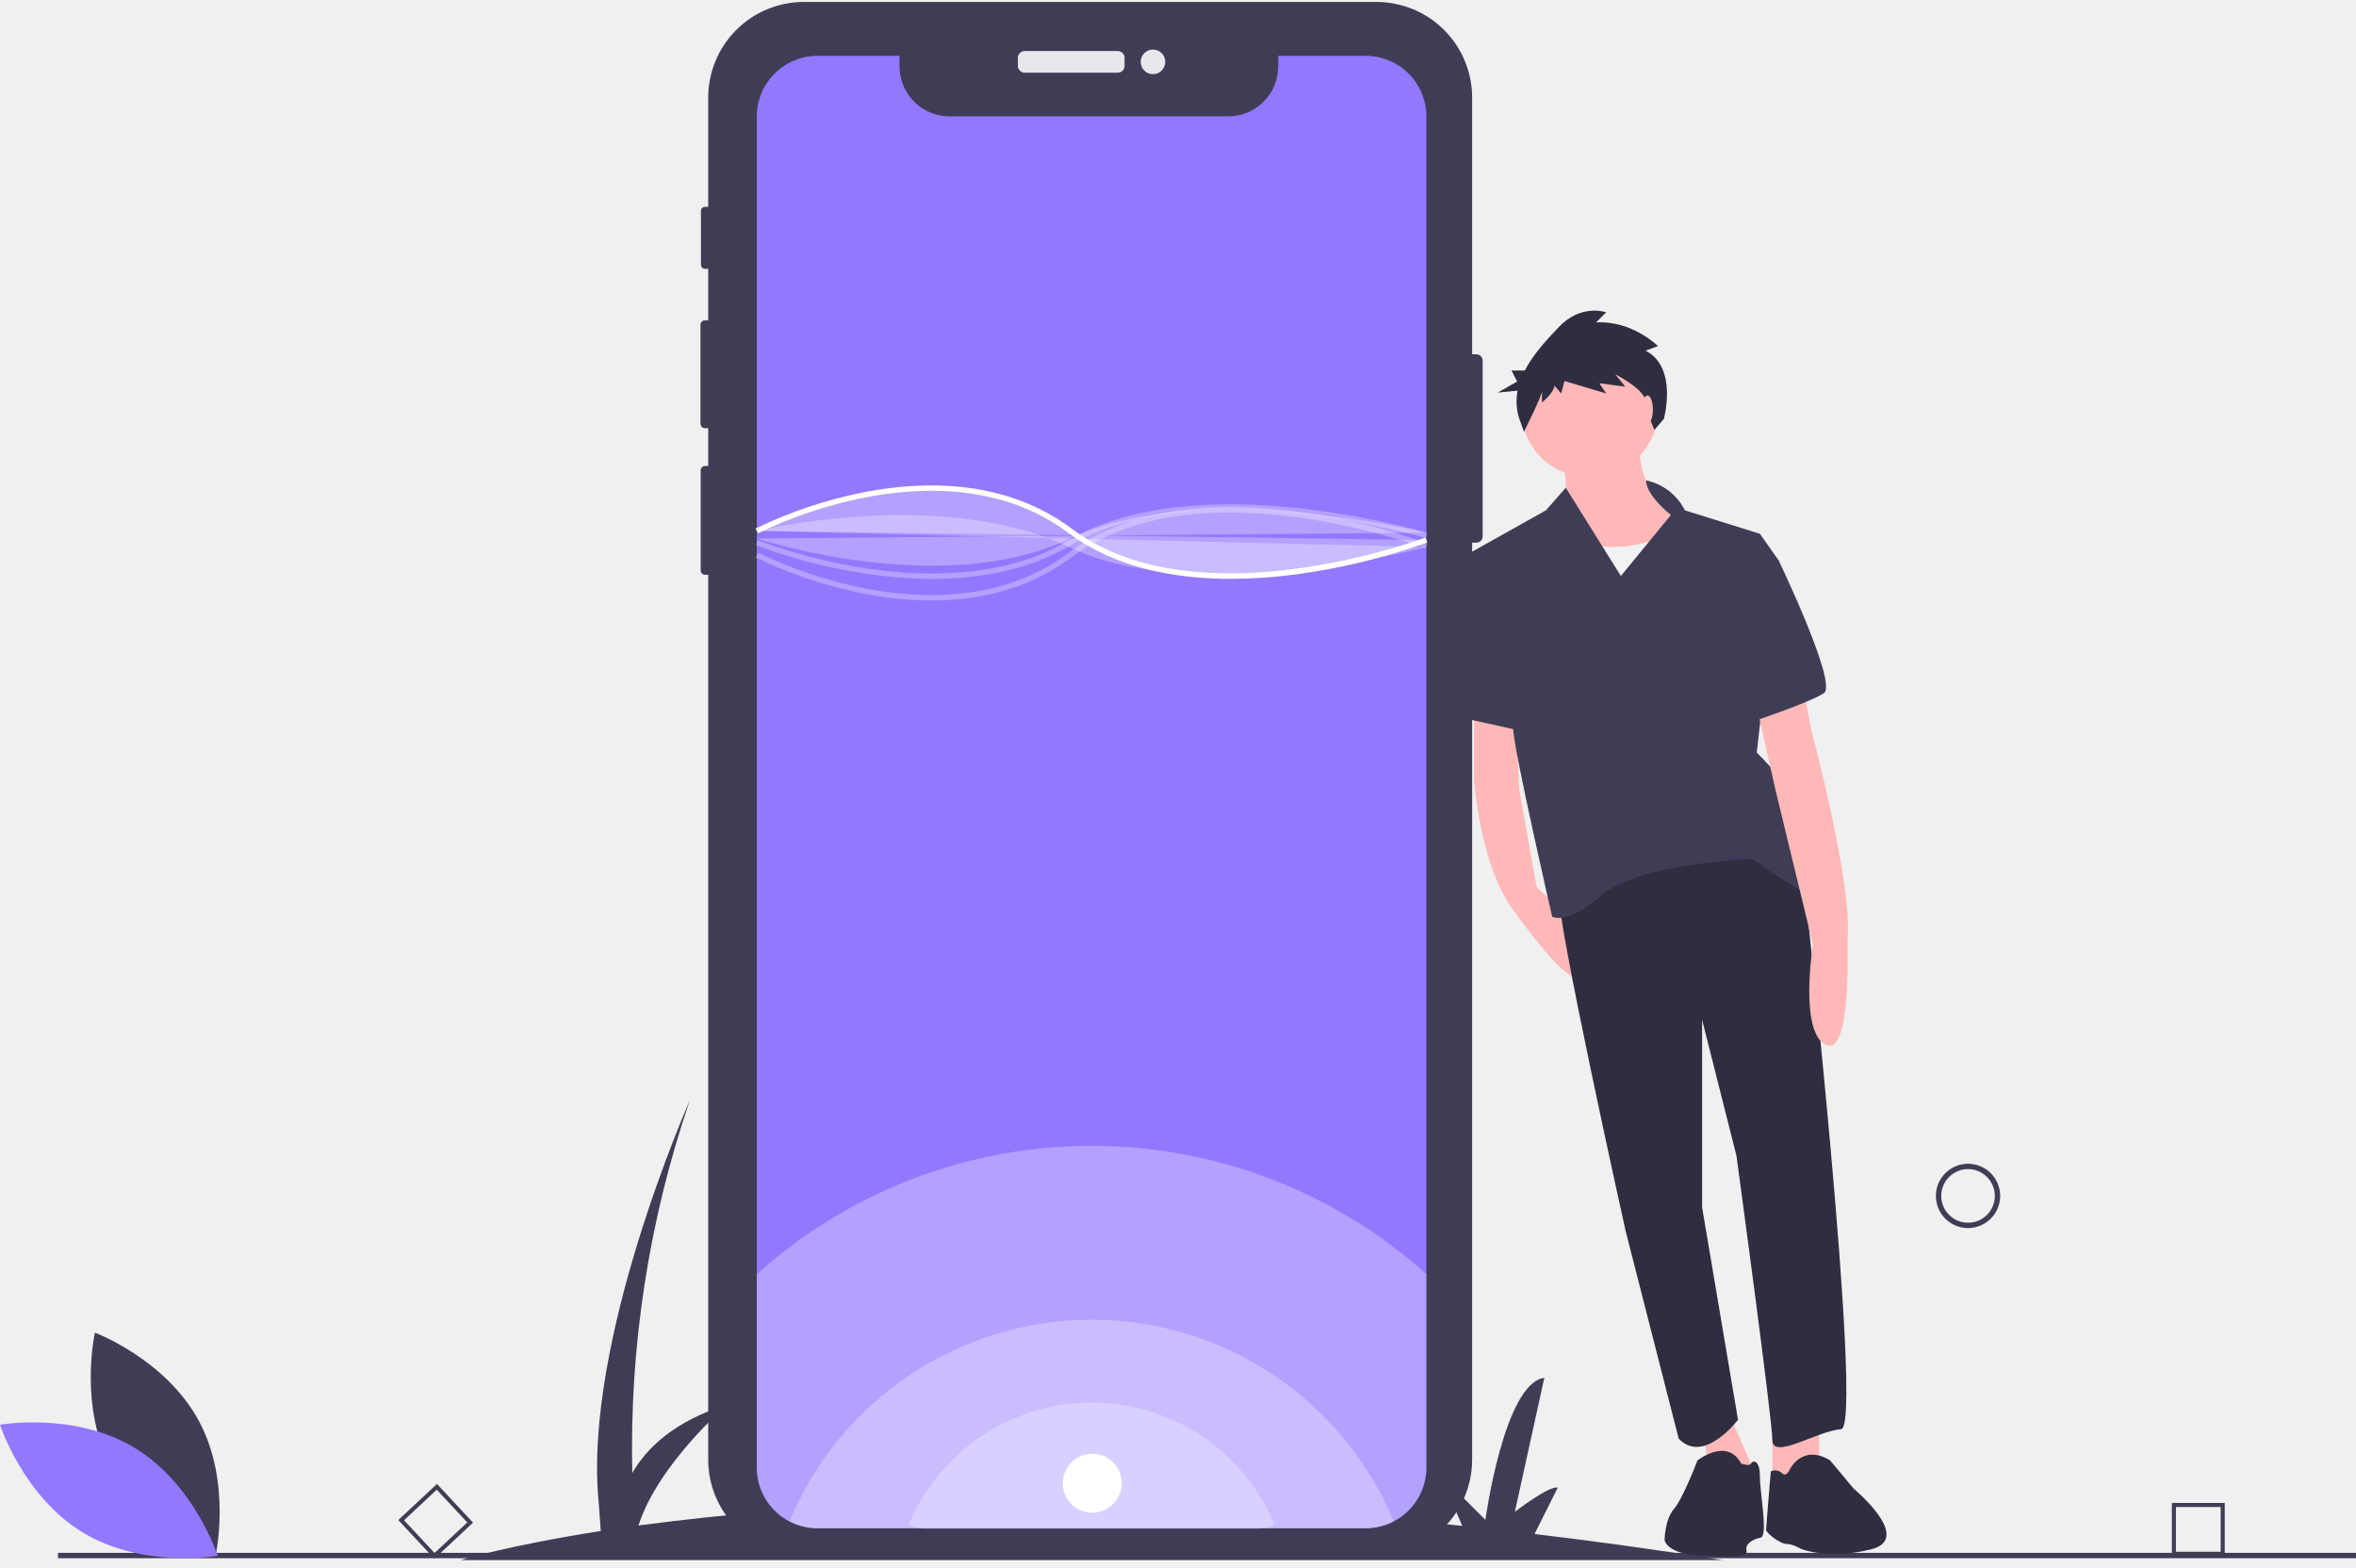
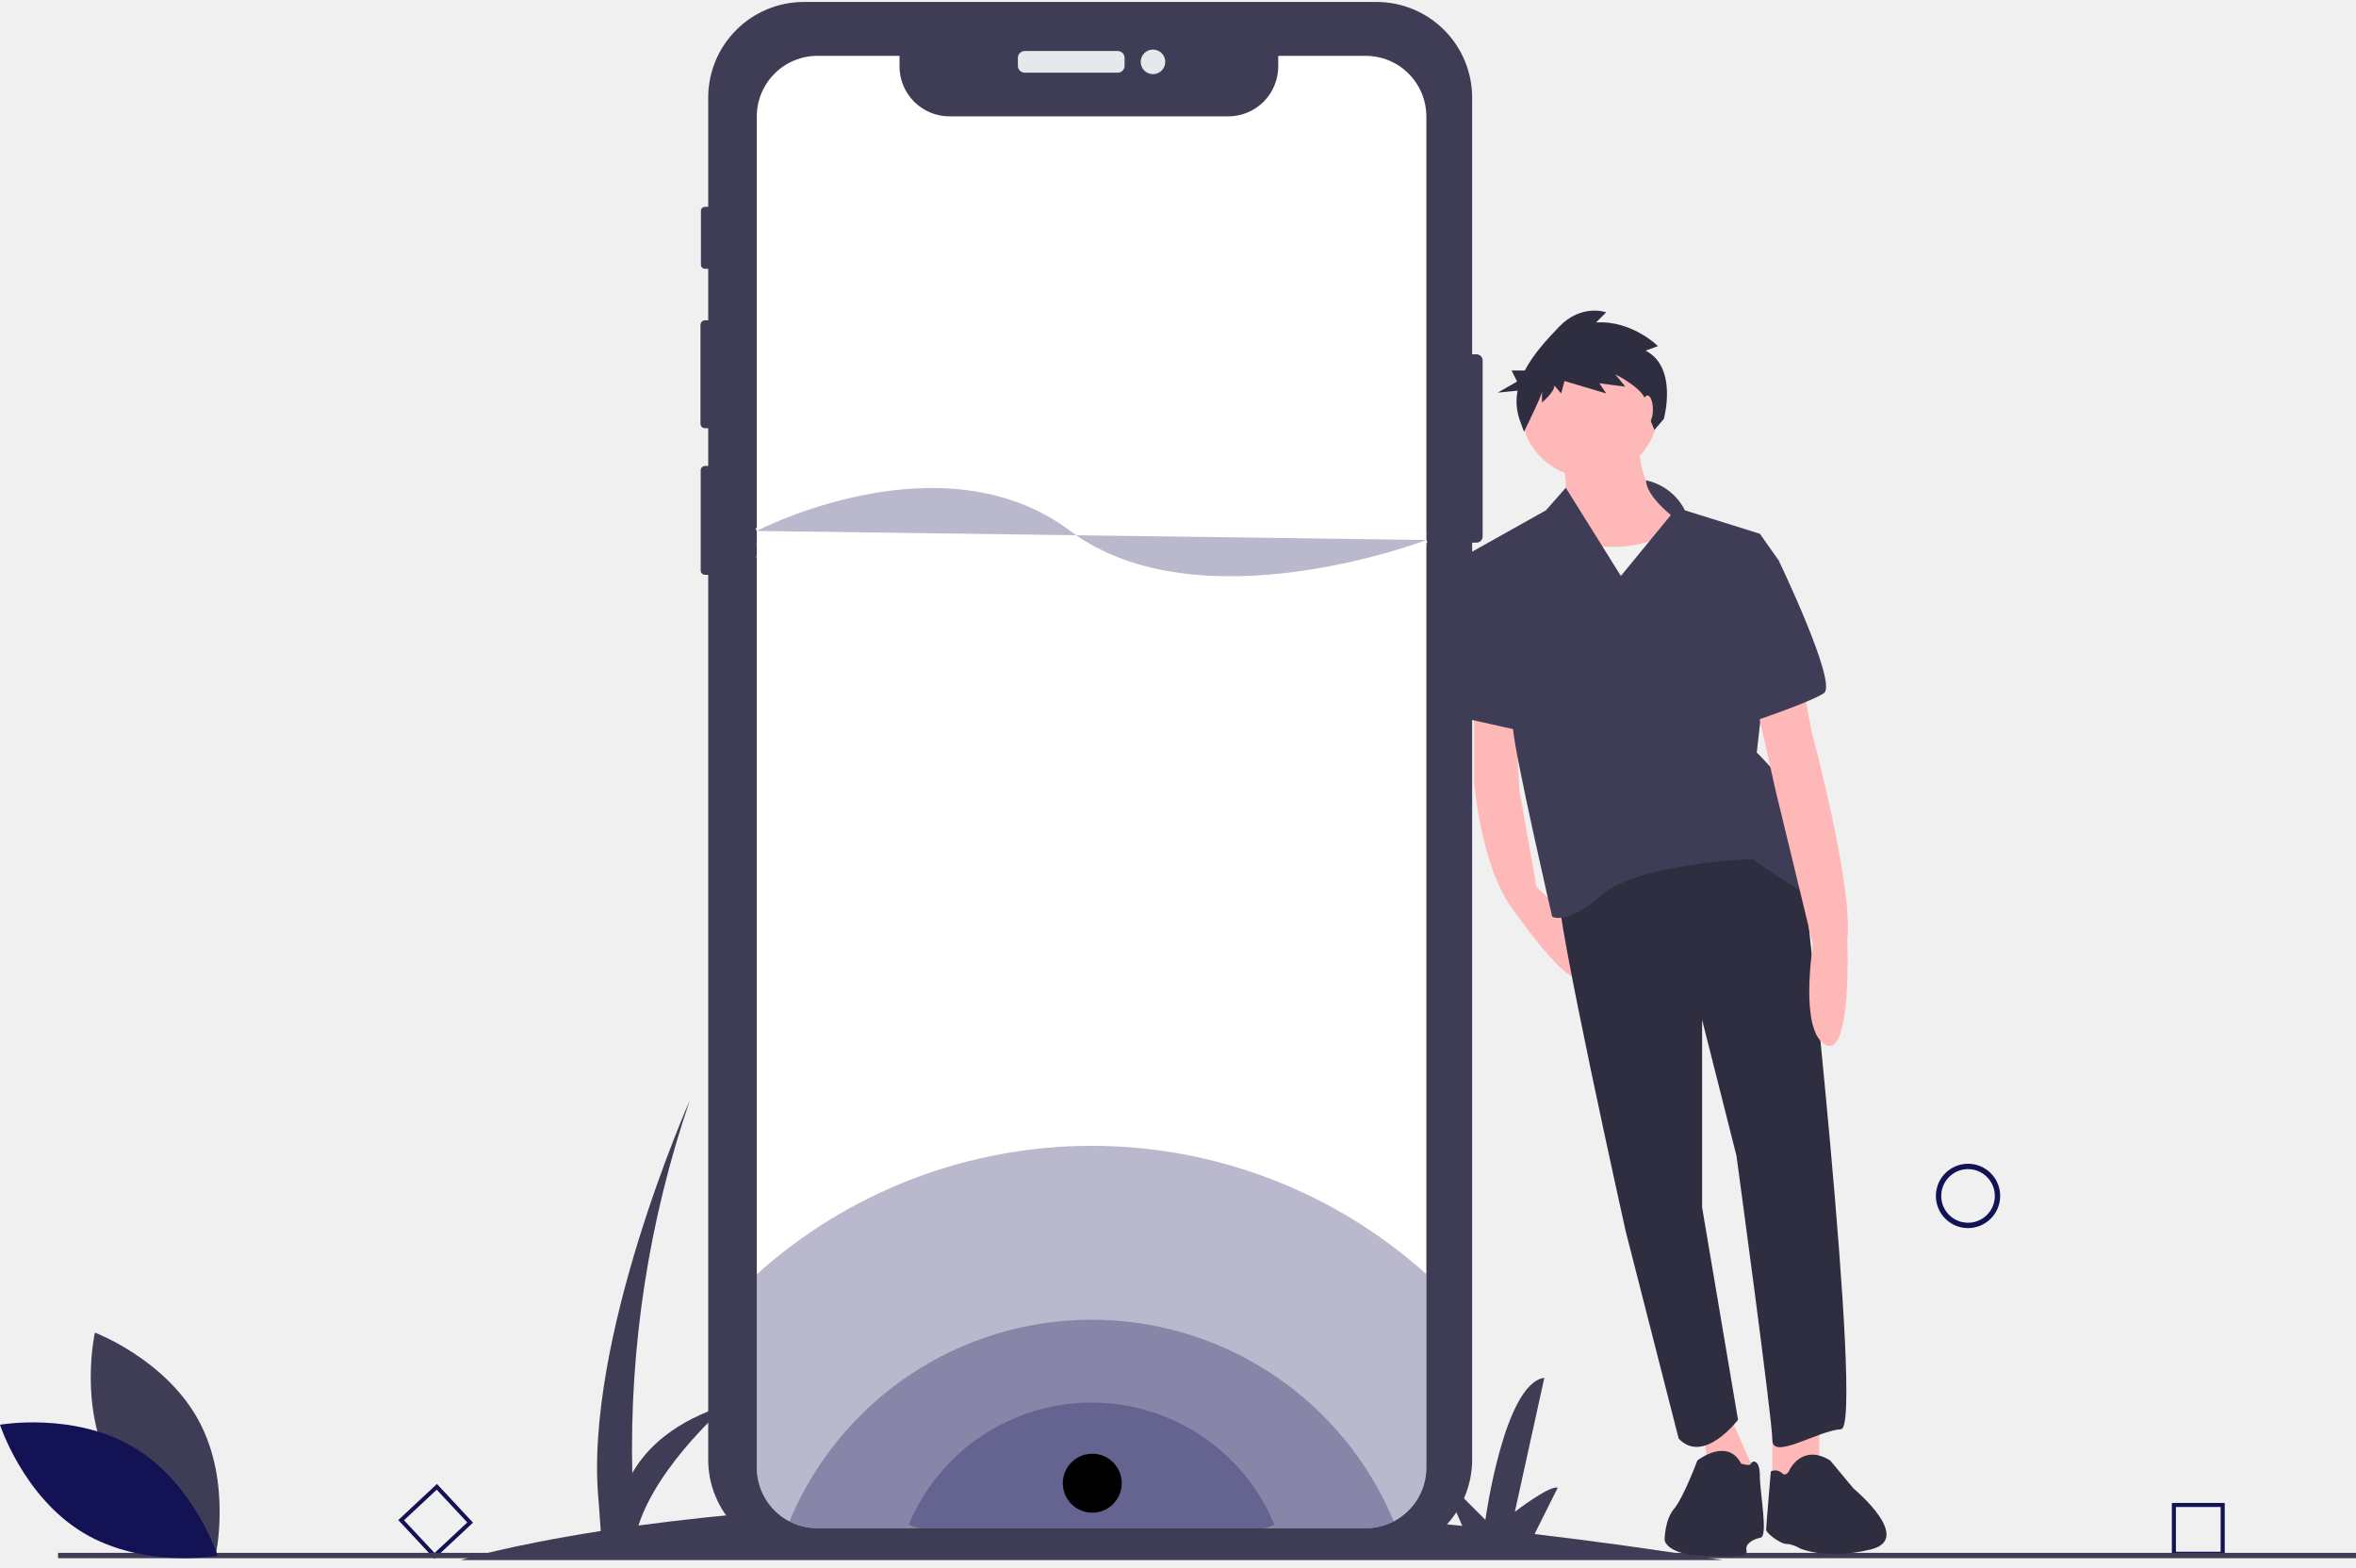
<svg xmlns="http://www.w3.org/2000/svg" width="284" height="189" viewBox="0 0 284 189" fill="none">
-   <g clip-path="url(#clip0_50_743)">
-     <path d="M207.631 188.073C199.779 186.843 192.229 185.797 184.982 184.934L187.772 179.349C186.804 179.026 182.606 182.257 182.606 182.257L186.158 166.102C181.314 166.748 179.054 183.226 179.054 183.226L173.564 177.734L176.267 183.952C154.089 181.621 134.951 180.893 118.864 181.06L121.253 176.28C120.284 175.956 116.086 179.187 116.086 179.187L119.638 163.032C114.795 163.679 112.534 180.157 112.534 180.157L107.045 174.664L109.907 181.251C98.887 181.571 87.891 182.457 76.963 183.905C79.346 176.475 87.67 169.333 87.67 169.333C81.27 171.325 77.94 174.571 76.217 177.58C75.868 162.315 78.215 147.109 83.149 132.661C83.149 132.661 70.233 161.74 72.17 181.126L72.416 184.57C61.179 186.324 55.541 188.073 55.541 188.073H207.631Z" fill="#3F3D56" />
-     <path d="M237.234 148.052C236.467 148.052 235.718 147.825 235.081 147.399C234.444 146.973 233.947 146.367 233.654 145.659C233.36 144.95 233.284 144.17 233.433 143.418C233.583 142.666 233.952 141.975 234.494 141.433C235.036 140.891 235.726 140.522 236.478 140.372C237.229 140.222 238.008 140.299 238.716 140.593C239.425 140.886 240.03 141.383 240.455 142.021C240.881 142.658 241.109 143.408 241.109 144.175C241.107 145.203 240.699 146.188 239.972 146.915C239.246 147.642 238.261 148.051 237.234 148.052ZM237.234 140.944C236.595 140.944 235.971 141.133 235.44 141.488C234.909 141.843 234.495 142.348 234.25 142.938C234.006 143.529 233.942 144.178 234.067 144.805C234.191 145.432 234.499 146.008 234.95 146.459C235.402 146.911 235.977 147.219 236.604 147.344C237.23 147.468 237.879 147.404 238.469 147.16C239.059 146.915 239.564 146.501 239.918 145.97C240.273 145.439 240.463 144.814 240.463 144.175C240.462 143.318 240.121 142.497 239.516 141.891C238.91 141.285 238.09 140.945 237.234 140.944Z" fill="#3F3D56" />
-     <path d="M268.177 187.564H261.803V181.186H268.177V187.564ZM262.293 187.073H267.687V181.676H262.293V187.073Z" fill="#3F3D56" />
-     <path d="M52.358 187.913L48.01 183.249L52.672 178.898L57.02 183.562L52.358 187.913ZM48.703 183.273L52.382 187.22L56.327 183.538L52.648 179.592L48.703 183.273Z" fill="#3F3D56" />
+   <g clip-path="url(#clip0_412_2720)">
+     <path d="M207.632 188.073C199.78 186.843 192.23 185.797 184.982 184.934L187.773 179.349C186.804 179.026 182.606 182.257 182.606 182.257L186.158 166.102C181.315 166.748 179.054 183.226 179.054 183.226L173.565 177.734L176.267 183.952C154.089 181.621 134.952 180.893 118.865 181.06L121.253 176.28C120.285 175.957 116.087 179.188 116.087 179.188L119.639 163.032C114.795 163.679 112.535 180.157 112.535 180.157L107.045 174.664L109.907 181.251C98.888 181.571 87.892 182.457 76.963 183.905C79.347 176.475 87.671 169.333 87.671 169.333C81.27 171.325 77.941 174.571 76.217 177.58C75.869 162.315 78.216 147.109 83.15 132.661C83.15 132.661 70.234 161.74 72.171 181.126L72.417 184.57C61.18 186.324 55.541 188.073 55.541 188.073H207.632Z" fill="#3F3D56" />
+     <path d="M237.233 148.052C236.467 148.052 235.718 147.825 235.081 147.399C234.443 146.973 233.947 146.367 233.653 145.659C233.36 144.95 233.283 144.171 233.433 143.418C233.582 142.666 233.951 141.975 234.493 141.433C235.035 140.891 235.726 140.522 236.477 140.372C237.229 140.223 238.008 140.299 238.716 140.593C239.424 140.886 240.029 141.383 240.455 142.021C240.881 142.658 241.108 143.408 241.108 144.175C241.107 145.203 240.698 146.188 239.972 146.915C239.246 147.642 238.261 148.051 237.233 148.052ZM237.233 140.944C236.595 140.944 235.97 141.133 235.439 141.488C234.908 141.843 234.494 142.348 234.25 142.938C234.006 143.529 233.942 144.178 234.066 144.805C234.191 145.432 234.498 146.008 234.95 146.46C235.402 146.911 235.977 147.219 236.603 147.344C237.23 147.468 237.879 147.404 238.469 147.16C239.059 146.915 239.563 146.501 239.918 145.97C240.273 145.439 240.462 144.814 240.462 144.175C240.462 143.318 240.121 142.497 239.516 141.891C238.91 141.285 238.089 140.945 237.233 140.944Z" fill="#131254" />
+     <path d="M268.177 187.564H261.803V181.186H268.177V187.564ZM262.293 187.073H267.687V181.676H262.293V187.073Z" fill="#131254" />
+     <path d="M52.358 187.913L48.01 183.249L52.671 178.898L57.019 183.563L52.358 187.913ZM48.703 183.273L52.382 187.22L56.326 183.538L52.647 179.592L48.703 183.273Z" fill="#131254" />
    <path d="M284 187.204H6.998V187.85H284V187.204Z" fill="#3F3D56" />
-     <path d="M178.723 43.455V64.677C178.722 64.873 178.644 65.061 178.506 65.199C178.367 65.338 178.179 65.416 177.983 65.417H177.457V175.966C177.457 179.025 176.242 181.959 174.08 184.122C171.919 186.285 168.987 187.501 165.929 187.501H96.894C95.38 187.501 93.882 187.202 92.483 186.622C91.085 186.043 89.814 185.193 88.744 184.122C87.674 183.051 86.825 181.779 86.246 180.38C85.667 178.98 85.369 177.481 85.369 175.966V69.294H84.988C84.85 69.294 84.718 69.24 84.619 69.142C84.521 69.044 84.466 68.912 84.465 68.774V56.696C84.465 56.627 84.479 56.559 84.505 56.496C84.531 56.432 84.57 56.375 84.618 56.326C84.667 56.277 84.725 56.239 84.788 56.212C84.852 56.186 84.92 56.173 84.988 56.173H85.369V51.623H84.985C84.84 51.623 84.701 51.565 84.599 51.462C84.496 51.359 84.439 51.219 84.439 51.074V39.161C84.44 39.017 84.497 38.878 84.6 38.776C84.702 38.673 84.841 38.616 84.985 38.615H85.369V32.405H84.979C84.915 32.405 84.852 32.393 84.793 32.369C84.734 32.344 84.681 32.309 84.636 32.264C84.591 32.219 84.555 32.165 84.531 32.106C84.507 32.047 84.494 31.984 84.494 31.921V25.42C84.494 25.291 84.545 25.167 84.636 25.076C84.727 24.984 84.85 24.933 84.979 24.932H85.369V11.769C85.37 8.711 86.584 5.778 88.745 3.615C90.906 1.452 93.838 0.237 96.894 0.237H165.929C168.986 0.237 171.918 1.452 174.08 3.615C176.241 5.777 177.456 8.71 177.457 11.769V42.715H177.983C178.179 42.716 178.367 42.794 178.506 42.933C178.644 43.072 178.722 43.259 178.723 43.455Z" fill="#3F3D56" />
+     <path d="M178.723 43.455V64.677C178.722 64.873 178.644 65.061 178.506 65.199C178.367 65.338 178.179 65.416 177.983 65.417H177.457V175.966C177.457 179.025 176.242 181.959 174.08 184.122C171.919 186.285 168.987 187.501 165.929 187.501H96.894C95.38 187.501 93.882 187.202 92.483 186.622C91.085 186.043 89.814 185.193 88.744 184.122C87.674 183.051 86.825 181.779 86.246 180.38C85.667 178.98 85.369 177.481 85.369 175.966V69.294H84.988C84.85 69.294 84.718 69.239 84.619 69.142C84.521 69.044 84.466 68.912 84.465 68.774V56.696C84.465 56.627 84.479 56.559 84.505 56.496C84.531 56.432 84.57 56.375 84.618 56.326C84.667 56.277 84.725 56.239 84.788 56.212C84.852 56.186 84.92 56.173 84.988 56.173H85.369V51.623H84.985C84.84 51.623 84.701 51.565 84.599 51.462C84.496 51.359 84.439 51.219 84.439 51.074V39.161C84.44 39.017 84.497 38.878 84.6 38.776C84.702 38.673 84.841 38.616 84.985 38.615H85.369V32.405H84.979C84.915 32.405 84.852 32.393 84.793 32.369C84.734 32.344 84.681 32.309 84.636 32.264C84.591 32.218 84.555 32.165 84.531 32.106C84.507 32.047 84.494 31.984 84.494 31.921V25.42C84.494 25.291 84.545 25.167 84.636 25.076C84.727 24.984 84.85 24.933 84.979 24.932H85.369V11.769C85.37 8.71 86.584 5.777 88.745 3.615C90.906 1.452 93.838 0.237 96.894 0.237H165.929C168.986 0.237 171.918 1.452 174.08 3.615C176.241 5.777 177.456 8.71 177.457 11.769V42.715H177.983C178.179 42.716 178.367 42.794 178.506 42.933C178.644 43.071 178.722 43.259 178.723 43.455Z" fill="#3F3D56" />
    <path d="M134.738 6.152H123.52C123.067 6.152 122.699 6.52 122.699 6.974V7.944C122.699 8.397 123.067 8.765 123.52 8.765H134.738C135.191 8.765 135.559 8.397 135.559 7.944V6.974C135.559 6.52 135.191 6.152 134.738 6.152Z" fill="#E6E8EC" />
-     <path d="M138.984 8.941C139.802 8.941 140.465 8.277 140.465 7.459C140.465 6.64 139.802 5.977 138.984 5.977C138.166 5.977 137.503 6.64 137.503 7.459C137.503 8.277 138.166 8.941 138.984 8.941Z" fill="#E6E8EC" />
-     <path d="M171.937 14.05V176.923C171.938 177.982 171.709 179.028 171.265 179.989C170.821 180.951 170.173 181.804 169.367 182.49C168.044 183.618 166.362 184.238 164.623 184.238H98.54C97.364 184.239 96.205 183.957 95.162 183.414C94.917 183.288 94.68 183.148 94.451 182.994C93.458 182.323 92.645 181.419 92.082 180.36C91.52 179.302 91.226 178.121 91.226 176.923V14.05C91.225 13.089 91.415 12.137 91.782 11.249C92.15 10.362 92.689 9.555 93.368 8.875C94.047 8.196 94.853 7.657 95.74 7.289C96.628 6.921 97.579 6.732 98.54 6.732H108.43V8.002C108.43 9.6 109.065 11.133 110.194 12.262C111.324 13.393 112.855 14.027 114.453 14.027H148.061C149.658 14.027 151.19 13.393 152.319 12.262C153.449 11.133 154.083 9.6 154.083 8.002V6.732H164.623C165.584 6.732 166.535 6.921 167.422 7.288C168.31 7.656 169.116 8.195 169.796 8.875C170.475 9.554 171.014 10.361 171.381 11.249C171.748 12.137 171.937 13.089 171.937 14.05Z" fill="#9378FF" />
-     <path opacity="0.3" d="M171.937 153.607V176.923C171.938 177.981 171.709 179.028 171.265 179.989C170.821 180.951 170.173 181.804 169.367 182.49C168.044 183.618 166.362 184.238 164.623 184.238H98.54C97.364 184.239 96.205 183.957 95.162 183.414C94.917 183.288 94.68 183.148 94.451 182.994C93.458 182.323 92.645 181.419 92.082 180.36C91.52 179.302 91.226 178.121 91.226 176.923V153.617C102.307 143.651 116.68 138.136 131.579 138.134C146.479 138.132 160.854 143.644 171.937 153.607Z" fill="white" />
-     <path opacity="0.3" d="M168.007 183.407C166.964 183.956 165.802 184.241 164.623 184.238H98.54C97.364 184.239 96.205 183.957 95.162 183.414C98.153 176.214 103.209 170.063 109.691 165.735C116.173 161.408 123.79 159.098 131.582 159.097C139.375 159.096 146.993 161.405 153.475 165.731C159.958 170.058 165.014 176.208 168.007 183.407Z" fill="white" />
-     <path opacity="0.3" d="M153.625 183.798C152.993 184.13 152.29 184.302 151.577 184.3H111.588C110.877 184.302 110.175 184.13 109.544 183.802C111.355 179.445 114.414 175.723 118.336 173.104C122.258 170.485 126.868 169.088 131.583 169.087C136.298 169.087 140.908 170.484 144.831 173.102C148.754 175.72 151.814 179.442 153.625 183.798Z" fill="white" />
-     <path d="M148.392 69.785C141.763 69.785 134.488 68.522 128.809 64.26C120.902 58.326 111.16 58.643 104.38 59.954C99.876 60.832 95.505 62.289 91.375 64.288L91.076 63.715C95.257 61.69 99.682 60.213 104.24 59.322C111.154 57.984 121.095 57.664 129.197 63.743C144.373 75.132 171.549 64.903 171.821 64.799L172.053 65.402C166.957 67.22 161.686 68.504 156.325 69.233C153.696 69.592 151.046 69.777 148.392 69.785Z" fill="white" />
-     <path opacity="0.3" d="M91.222 64.002C91.222 64.002 113.503 58.602 129.003 65.995C144.502 73.388 171.95 65.94 171.95 65.94" fill="white" />
+     <path d="M138.984 8.94C139.802 8.94 140.465 8.277 140.465 7.459C140.465 6.64 139.802 5.977 138.984 5.977C138.166 5.977 137.503 6.64 137.503 7.459C137.503 8.277 138.166 8.94 138.984 8.94Z" fill="#E6E8EC" />
+     <path d="M171.937 14.05V176.923C171.938 177.982 171.709 179.028 171.265 179.99C170.821 180.951 170.173 181.804 169.367 182.49C168.044 183.618 166.362 184.238 164.623 184.238H98.54C97.364 184.239 96.205 183.957 95.162 183.414C94.917 183.288 94.68 183.148 94.451 182.994C93.458 182.323 92.645 181.419 92.082 180.361C91.52 179.302 91.226 178.121 91.226 176.923V14.05C91.225 13.089 91.415 12.137 91.782 11.25C92.15 10.362 92.689 9.555 93.368 8.875C94.047 8.196 94.853 7.657 95.74 7.289C96.628 6.921 97.579 6.732 98.54 6.732H108.43V8.002C108.43 9.6 109.065 11.133 110.194 12.263C111.324 13.393 112.855 14.028 114.453 14.028H148.061C149.658 14.028 151.19 13.393 152.319 12.263C153.449 11.133 154.083 9.6 154.083 8.002V6.732H164.623C165.584 6.732 166.535 6.921 167.422 7.288C168.31 7.656 169.116 8.195 169.796 8.875C170.475 9.554 171.014 10.361 171.381 11.249C171.748 12.137 171.937 13.089 171.937 14.05Z" fill="white" />
+     <path opacity="0.3" d="M171.937 153.607V176.922C171.938 177.981 171.709 179.028 171.265 179.989C170.821 180.951 170.173 181.804 169.367 182.489C168.044 183.618 166.362 184.238 164.623 184.237H98.54C97.364 184.239 96.205 183.957 95.162 183.413C94.917 183.288 94.68 183.148 94.451 182.993C93.458 182.323 92.645 181.419 92.082 180.36C91.52 179.302 91.226 178.121 91.226 176.922V153.617C102.307 143.65 116.68 138.136 131.579 138.134C146.479 138.132 160.854 143.643 171.937 153.607Z" fill="#131254" />
+     <path opacity="0.3" d="M168.008 183.407C166.964 183.956 165.802 184.241 164.623 184.238H98.54C97.364 184.239 96.205 183.957 95.162 183.414C98.154 176.214 103.209 170.063 109.691 165.735C116.173 161.407 123.79 159.098 131.583 159.097C139.375 159.096 146.993 161.405 153.475 165.731C159.958 170.058 165.015 176.208 168.008 183.407Z" fill="#131254" />
+     <path opacity="0.3" d="M153.624 183.798C152.993 184.13 152.29 184.302 151.577 184.301H111.588C110.876 184.302 110.175 184.131 109.544 183.802C111.354 179.445 114.414 175.723 118.336 173.104C122.258 170.486 126.868 169.088 131.583 169.087C136.298 169.087 140.908 170.484 144.831 173.102C148.753 175.72 151.813 179.442 153.624 183.798Z" fill="#131254" />
+     <path d="M148.392 69.785C141.763 69.785 134.488 68.522 128.809 64.26C120.902 58.326 111.16 58.643 104.38 59.954C99.876 60.832 95.505 62.288 91.375 64.288L91.076 63.715C95.257 61.69 99.682 60.213 104.24 59.322C111.154 57.984 121.095 57.664 129.197 63.743C144.373 75.132 171.549 64.903 171.821 64.799L172.053 65.402C166.957 67.22 161.686 68.504 156.325 69.233C153.696 69.592 151.046 69.776 148.392 69.785Z" fill="white" />
+     <path opacity="0.3" d="M91.223 64.002C91.223 64.002 113.503 58.602 129.003 65.995C144.503 73.388 171.95 65.94 171.95 65.94" fill="white" />
    <path opacity="0.3" d="M112.257 72.39C109.566 72.378 106.881 72.109 104.24 71.589C99.682 70.698 95.257 69.222 91.076 67.196L91.375 66.623C95.505 68.623 99.876 70.079 104.38 70.957C111.16 72.268 120.902 72.585 128.809 66.651C136.903 60.577 148.241 60.594 156.325 61.678C161.686 62.407 166.957 63.691 172.053 65.509L171.821 66.112C171.549 66.008 144.374 55.778 129.197 67.168C123.884 71.155 117.78 72.39 112.257 72.39Z" fill="white" />
    <path opacity="0.3" d="M112.367 69.788C101.183 69.788 91.251 65.773 91.103 65.712L91.349 65.114C91.57 65.205 113.658 74.129 128.838 65.135C144.282 55.985 171.755 64.153 172.031 64.236L171.843 64.855C171.571 64.772 144.366 56.686 129.167 65.691C123.981 68.764 118.014 69.788 112.367 69.788Z" fill="white" />
    <path opacity="0.3" d="M91.226 64.916C91.226 64.916 113.503 72.309 129.003 64.916C144.503 57.523 171.937 64.218 171.937 64.218" fill="white" />
-     <path d="M177.688 84.696V94.115C177.688 94.115 178.441 104.665 182.583 109.94C182.583 109.94 189.361 119.548 190.302 117.475L189.143 110.653L185.219 106.926L183.148 95.246L182.583 84.696H177.688Z" fill="#FFB8B8" />
+     <path d="M177.688 84.696V94.115C177.688 94.115 178.441 104.665 182.583 109.94C182.583 109.94 189.361 119.548 190.302 117.475L189.143 110.653L185.218 106.926L183.147 95.246L182.583 84.696H177.688Z" fill="#FFB8B8" />
    <path d="M219.296 169.847V176.817L213.648 178.889V170.789L219.296 169.847Z" fill="#FFB8B8" />
    <path d="M207.812 169.093L211.577 177.57L206.306 179.831L205.176 171.542L207.812 169.093Z" fill="#FFB8B8" />
-     <path d="M217.226 104.1C217.226 104.1 224.757 172.107 221.932 172.296C219.108 172.484 213.648 176.064 213.648 173.615C213.648 171.166 209.318 139.328 209.318 139.328L205.176 122.939V145.545L209.506 171.166C209.506 171.166 205.364 176.629 202.352 173.426L195.951 148.371C195.951 148.371 187.478 110.317 187.855 107.303C187.855 107.303 207.247 90.725 217.226 104.1Z" fill="#2F2E41" />
-     <path d="M215.719 177.194C215.719 177.194 217.226 173.991 220.615 176.064L223.439 179.455C223.439 179.455 230.72 185.488 225.553 186.78C220.228 188.113 217.037 186.695 217.037 186.695C217.037 186.695 216.096 186.13 215.343 186.13C214.59 186.13 212.895 184.811 212.895 184.435C212.895 184.058 213.46 177.382 213.46 177.382C213.673 177.278 213.913 177.241 214.148 177.274C214.383 177.308 214.602 177.411 214.778 177.571C215.343 178.136 215.719 177.194 215.719 177.194Z" fill="#2F2E41" />
-     <path d="M204.611 176.064C204.611 176.064 208.188 173.238 209.883 176.44C209.883 176.44 210.95 176.817 211.075 176.44C211.201 176.064 212.142 175.875 212.142 177.947C212.142 180.02 213.165 185.188 212.223 185.377C211.282 185.565 210.34 186.13 210.529 186.884C210.717 187.637 209.506 187.743 205.176 187.555C200.846 187.367 200.657 185.671 200.657 185.671C200.657 185.671 200.657 183.222 201.787 181.904C202.917 180.585 204.611 176.064 204.611 176.064Z" fill="#2F2E41" />
-     <path d="M197.645 52.67C197.645 52.67 196.704 59.641 202.728 62.09C208.753 64.539 189.361 72.639 187.478 67.93C185.595 63.22 187.855 61.713 187.855 61.713C187.855 61.713 189.738 59.829 188.043 54.743L197.645 52.67Z" fill="#FFB8B8" />
+     <path d="M217.226 104.1C217.226 104.1 224.757 172.107 221.933 172.296C219.109 172.484 213.649 176.063 213.649 173.614C213.649 171.165 209.318 139.328 209.318 139.328L205.176 122.938V145.545L209.507 171.165C209.507 171.165 205.365 176.629 202.352 173.426L195.951 148.371C195.951 148.371 187.478 110.317 187.855 107.302C187.855 107.302 207.247 90.724 217.226 104.1Z" fill="#2F2E41" />
+     <path d="M215.72 177.194C215.72 177.194 217.226 173.991 220.615 176.064L223.439 179.455C223.439 179.455 230.72 185.488 225.553 186.781C220.228 188.113 217.038 186.695 217.038 186.695C217.038 186.695 216.096 186.13 215.343 186.13C214.59 186.13 212.896 184.812 212.896 184.435C212.896 184.058 213.46 177.382 213.46 177.382C213.674 177.278 213.913 177.241 214.148 177.274C214.383 177.308 214.603 177.411 214.778 177.571C215.343 178.136 215.72 177.194 215.72 177.194Z" fill="#2F2E41" />
+     <path d="M204.611 176.063C204.611 176.063 208.188 173.238 209.883 176.44C209.883 176.44 210.95 176.817 211.075 176.44C211.201 176.063 212.142 175.875 212.142 177.947C212.142 180.02 213.164 185.188 212.223 185.376C211.282 185.565 210.34 186.13 210.529 186.884C210.717 187.637 209.506 187.743 205.176 187.555C200.846 187.367 200.657 185.671 200.657 185.671C200.657 185.671 200.657 183.222 201.787 181.903C202.917 180.585 204.611 176.063 204.611 176.063Z" fill="#2F2E41" />
+     <path d="M197.645 52.67C197.645 52.67 196.703 59.641 202.728 62.09C208.753 64.539 189.36 72.639 187.478 67.93C185.595 63.22 187.854 61.713 187.854 61.713C187.854 61.713 189.737 59.829 188.043 54.743L197.645 52.67Z" fill="#FFB8B8" />
    <path d="M191.62 57.569C196.195 57.569 199.904 53.857 199.904 49.279C199.904 44.702 196.195 40.99 191.62 40.99C187.045 40.99 183.336 44.702 183.336 49.279C183.336 53.857 187.045 57.569 191.62 57.569Z" fill="#FFB8B8" />
-     <path d="M201.222 64.35C201.222 64.35 195.574 67.365 190.114 65.104C184.654 62.843 184.842 72.639 184.842 72.639L187.666 79.987L207.247 78.103L205.929 66.799L201.222 64.35Z" fill="#F2F2F2" />
-     <path d="M198.416 57.904C199.419 58.117 200.361 58.553 201.173 59.18C201.984 59.807 202.645 60.608 203.105 61.525L212.142 64.35L214.401 67.553L211.766 90.725C211.766 90.725 216.661 95.434 216.661 98.072C216.661 100.709 222.686 109.752 219.673 108.621C216.661 107.491 211.201 103.535 211.201 103.535C211.201 103.535 197.457 104.1 193.126 107.868C188.796 111.635 187.102 110.505 187.102 110.505C187.102 110.505 182.583 90.913 182.395 87.899C182.207 84.885 176.935 66.799 176.935 66.799L186.349 61.525L188.746 58.803L195.386 69.437L201.411 62.09C201.411 62.09 198.434 59.747 198.416 57.904Z" fill="#3F3D56" />
-     <path d="M217.226 82.059L218.355 88.087C218.355 88.087 223.439 106.926 222.686 113.331C222.686 113.331 223.25 127.648 220.05 125.953C216.849 124.257 218.544 113.896 218.544 113.896L214.025 95.246L211.577 84.319L217.226 82.059Z" fill="#FFB8B8" />
-     <path d="M212.519 66.423L214.401 67.553C214.401 67.553 221.556 82.436 219.861 83.566C218.167 84.696 210.824 87.145 210.824 87.145L212.519 66.423Z" fill="#3F3D56" />
-     <path d="M181.453 66.799L177.029 66.705L175.993 68.495L177.311 86.769L184.089 88.275L181.453 66.799Z" fill="#3F3D56" />
-     <path d="M198.366 42.269L199.859 41.726C199.859 41.726 196.737 38.602 192.393 38.874L193.615 37.651C193.615 37.651 190.629 36.565 187.914 39.417C186.487 40.916 184.836 42.679 183.806 44.664H182.207L182.874 46L180.539 47.335L182.936 47.095C182.709 48.248 182.787 49.441 183.163 50.554L183.706 52.048C183.706 52.048 185.878 47.702 185.878 47.159V48.517C185.878 48.517 187.371 47.295 187.371 46.48L188.185 47.43L188.593 45.936L193.615 47.43L192.801 46.208L195.923 46.615L194.701 45.121C194.701 45.121 198.23 46.887 198.366 48.381C198.502 49.875 199.434 51.823 199.434 51.823L200.563 50.504C200.563 50.504 202.303 44.306 198.366 42.269Z" fill="#2F2E41" />
-     <path d="M198.586 51.069C198.95 51.069 199.245 50.31 199.245 49.374C199.245 48.437 198.95 47.678 198.586 47.678C198.222 47.678 197.927 48.437 197.927 49.374C197.927 50.31 198.222 51.069 198.586 51.069Z" fill="#FFB8B8" />
-     <path d="M13.444 176.979C17.457 184.427 25.975 187.623 25.975 187.623C25.975 187.623 27.986 178.746 23.972 171.299C19.959 163.852 11.441 160.655 11.441 160.655C11.441 160.655 9.431 169.532 13.444 176.979Z" fill="#3F3D56" />
-     <path d="M16.203 174.529C23.448 178.891 26.239 187.555 26.239 187.555C26.239 187.555 17.282 189.147 10.036 184.785C2.791 180.423 0 171.759 0 171.759C0 171.759 8.957 170.167 16.203 174.529Z" fill="#9378FF" />
-     <path opacity="0.3" d="M91.226 64.002C91.226 64.002 113.503 52.37 129.003 64.002C144.503 75.633 171.937 65.101 171.937 65.101" fill="white" />
-     <path d="M131.667 182.362C133.628 182.362 135.219 180.771 135.219 178.808C135.219 176.845 133.628 175.254 131.667 175.254C129.705 175.254 128.115 176.845 128.115 178.808C128.115 180.771 129.705 182.362 131.667 182.362Z" fill="white" />
+     <path d="M201.223 64.35C201.223 64.35 195.574 67.365 190.114 65.104C184.654 62.843 184.843 72.639 184.843 72.639L187.667 79.986L207.247 78.103L205.929 66.799L201.223 64.35Z" fill="#F2F2F2" />
+     <path d="M198.416 57.904C199.419 58.117 200.361 58.553 201.173 59.18C201.984 59.806 202.645 60.608 203.105 61.525L212.142 64.35L214.401 67.553L211.765 90.724C211.765 90.724 216.661 95.434 216.661 98.071C216.661 100.709 222.685 109.751 219.673 108.621C216.661 107.491 211.201 103.535 211.201 103.535C211.201 103.535 197.457 104.1 193.126 107.868C188.796 111.635 187.101 110.505 187.101 110.505C187.101 110.505 182.583 90.913 182.395 87.899C182.206 84.884 176.935 66.799 176.935 66.799L186.348 61.525L188.746 58.802L195.385 69.437L201.41 62.09C201.41 62.09 198.434 59.747 198.416 57.904Z" fill="#3F3D56" />
+     <path d="M217.225 82.059L218.355 88.087C218.355 88.087 223.438 106.926 222.685 113.331C222.685 113.331 223.25 127.648 220.05 125.953C216.849 124.257 218.543 113.896 218.543 113.896L214.025 95.246L211.577 84.319L217.225 82.059Z" fill="#FFB8B8" />
+     <path d="M212.519 66.423L214.401 67.553C214.401 67.553 221.556 82.435 219.861 83.566C218.167 84.696 210.824 87.145 210.824 87.145L212.519 66.423Z" fill="#3F3D56" />
+     <path d="M181.453 66.799L177.028 66.705L175.993 68.495L177.311 86.768L184.089 88.275L181.453 66.799Z" fill="#3F3D56" />
+     <path d="M198.367 42.269L199.86 41.726C199.86 41.726 196.738 38.602 192.394 38.874L193.616 37.651C193.616 37.651 190.629 36.565 187.914 39.417C186.487 40.916 184.836 42.679 183.807 44.664H182.208L182.875 46L180.539 47.335L182.937 47.095C182.71 48.248 182.788 49.441 183.163 50.554L183.706 52.048C183.706 52.048 185.878 47.702 185.878 47.159V48.517C185.878 48.517 187.371 47.294 187.371 46.48L188.186 47.43L188.593 45.936L193.616 47.43L192.801 46.208L195.923 46.615L194.701 45.121C194.701 45.121 198.231 46.887 198.367 48.381C198.502 49.875 199.434 51.823 199.434 51.823L200.564 50.504C200.564 50.504 202.303 44.306 198.367 42.269Z" fill="#2F2E41" />
+     <path d="M198.587 51.069C198.951 51.069 199.246 50.31 199.246 49.374C199.246 48.437 198.951 47.678 198.587 47.678C198.223 47.678 197.928 48.437 197.928 49.374C197.928 50.31 198.223 51.069 198.587 51.069Z" fill="#FFB8B8" />
+     <path d="M13.444 176.979C17.457 184.427 25.975 187.623 25.975 187.623C25.975 187.623 27.985 178.746 23.972 171.299C19.959 163.852 11.441 160.655 11.441 160.655C11.441 160.655 9.43 169.532 13.444 176.979Z" fill="#3F3D56" />
+     <path d="M16.203 174.529C23.448 178.891 26.239 187.555 26.239 187.555C26.239 187.555 17.282 189.146 10.036 184.785C2.791 180.423 0 171.759 0 171.759C0 171.759 8.957 170.167 16.203 174.529Z" fill="#131254" />
+     <path opacity="0.3" d="M91.226 64.002C91.226 64.002 113.503 52.37 129.003 64.002C144.503 75.633 171.937 65.101 171.937 65.101" fill="#131254" />
+     <path d="M131.667 182.362C133.629 182.362 135.219 180.771 135.219 178.808C135.219 176.845 133.629 175.254 131.667 175.254C129.706 175.254 128.115 176.845 128.115 178.808C128.115 180.771 129.706 182.362 131.667 182.362Z" fill="black" />
  </g>
  <defs>
-     <clipPath id="clip0_50_743">
-       <rect width="284" height="187.835" fill="white" transform="translate(0 0.237335)" />
+     <clipPath id="clip0_412_2720">
+       <rect width="284" height="187.835" fill="white" transform="translate(0 0.237305)" />
    </clipPath>
  </defs>
</svg>
